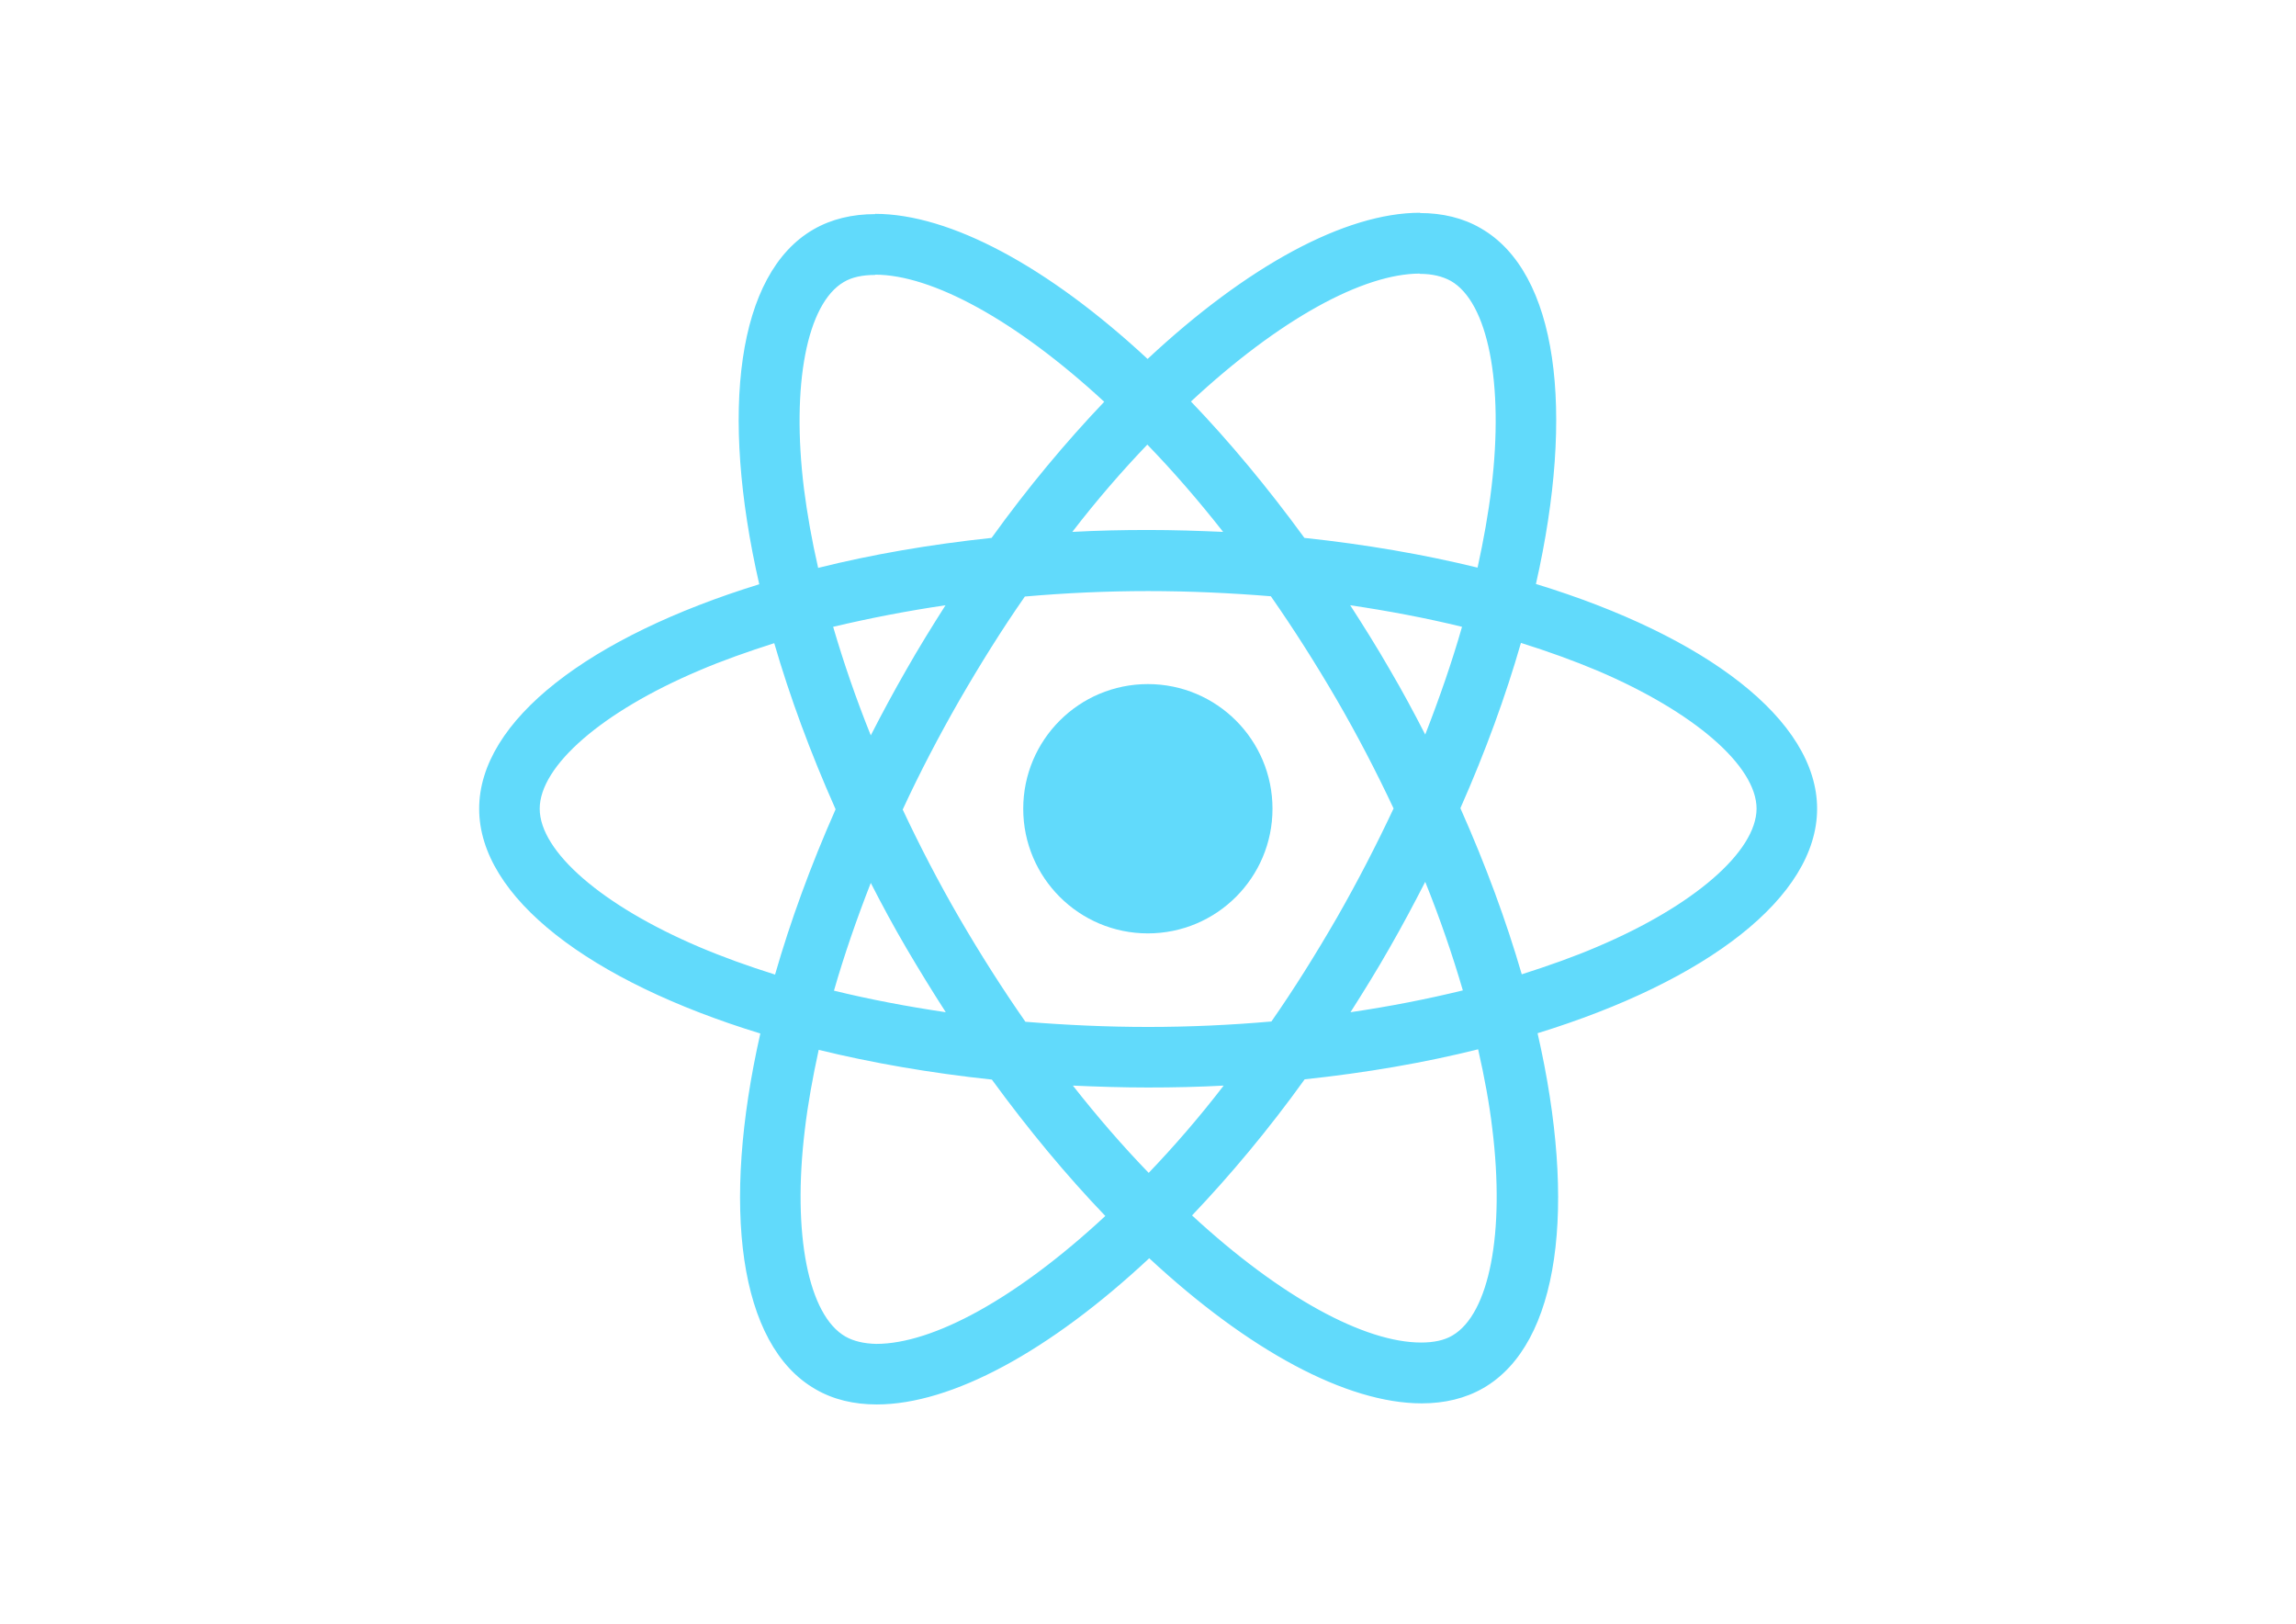
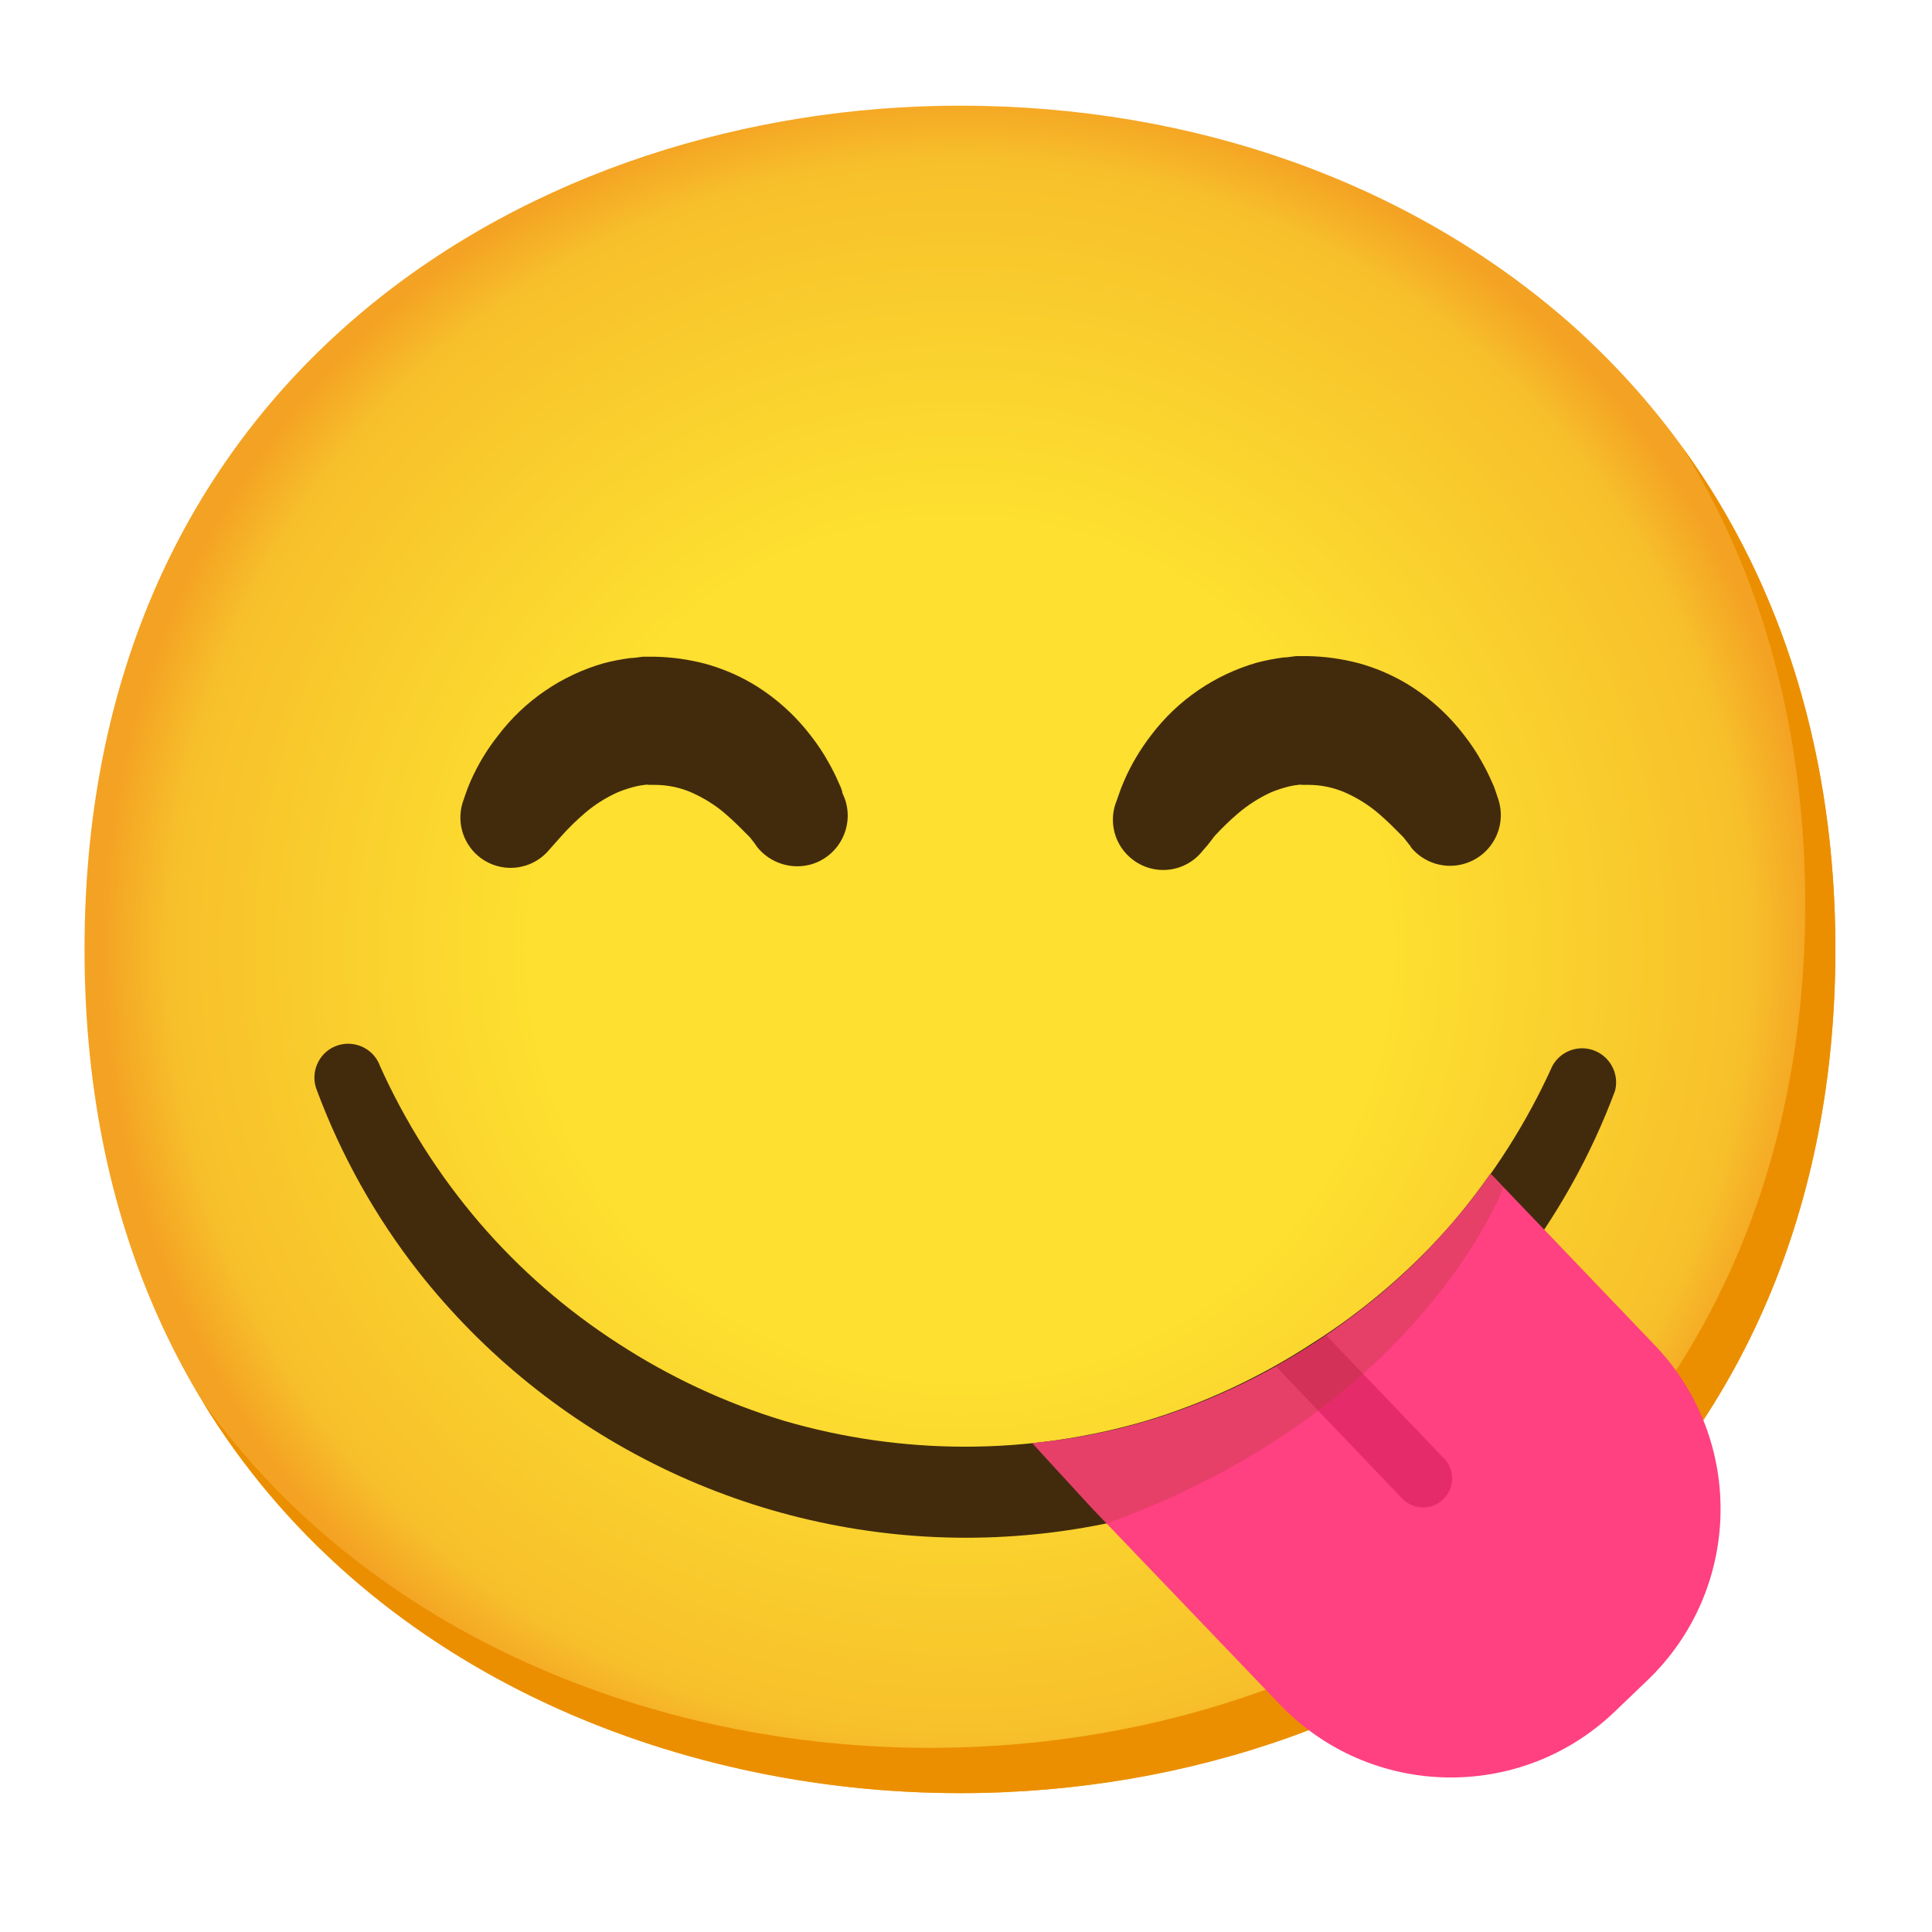
- <svg xmlns="http://www.w3.org/2000/svg" viewBox="0 0 841.9 595.3">
-   <g fill="#61DAFB">
-     <path d="M666.3 296.5c0-32.5-40.7-63.3-103.1-82.4 14.4-63.6 8-114.2-20.2-130.4-6.5-3.8-14.1-5.6-22.4-5.6v22.3c4.6 0 8.3.9 11.4 2.6 13.6 7.8 19.5 37.5 14.9 75.7-1.1 9.4-2.9 19.3-5.1 29.4-19.6-4.8-41-8.5-63.5-10.9-13.5-18.5-27.5-35.3-41.6-50 32.6-30.3 63.2-46.9 84-46.9V78c-27.5 0-63.5 19.6-99.9 53.6-36.4-33.8-72.4-53.2-99.9-53.2v22.3c20.7 0 51.4 16.5 84 46.6-14 14.7-28 31.4-41.3 49.9-22.6 2.4-44 6.1-63.6 11-2.3-10-4-19.7-5.2-29-4.7-38.2 1.1-67.9 14.6-75.8 3-1.8 6.9-2.6 11.5-2.6V78.5c-8.4 0-16 1.8-22.6 5.6-28.1 16.2-34.4 66.7-19.9 130.1-62.2 19.2-102.7 49.9-102.7 82.3 0 32.5 40.7 63.3 103.1 82.4-14.4 63.6-8 114.2 20.2 130.4 6.5 3.8 14.1 5.6 22.5 5.6 27.5 0 63.5-19.6 99.9-53.6 36.4 33.8 72.4 53.2 99.9 53.2 8.4 0 16-1.8 22.6-5.6 28.1-16.2 34.4-66.7 19.9-130.1 62-19.1 102.5-49.9 102.5-82.3zm-130.2-66.7c-3.7 12.9-8.3 26.2-13.5 39.5-4.1-8-8.4-16-13.1-24-4.6-8-9.5-15.8-14.4-23.4 14.2 2.1 27.9 4.7 41 7.9zm-45.8 106.5c-7.8 13.5-15.8 26.3-24.1 38.2-14.9 1.3-30 2-45.2 2-15.1 0-30.2-.7-45-1.9-8.3-11.9-16.4-24.6-24.2-38-7.6-13.1-14.5-26.4-20.8-39.8 6.2-13.4 13.2-26.8 20.7-39.9 7.8-13.5 15.8-26.3 24.1-38.2 14.9-1.3 30-2 45.2-2 15.1 0 30.2.7 45 1.9 8.3 11.9 16.4 24.6 24.2 38 7.6 13.1 14.5 26.4 20.8 39.8-6.3 13.4-13.2 26.8-20.7 39.9zm32.3-13c5.4 13.4 10 26.8 13.8 39.8-13.1 3.2-26.9 5.9-41.2 8 4.9-7.7 9.8-15.6 14.4-23.7 4.6-8 8.9-16.1 13-24.1zM421.2 430c-9.3-9.6-18.6-20.3-27.8-32 9 .4 18.2.7 27.5.7 9.4 0 18.7-.2 27.8-.7-9 11.7-18.3 22.4-27.5 32zm-74.4-58.9c-14.2-2.1-27.9-4.7-41-7.9 3.7-12.9 8.3-26.2 13.5-39.5 4.1 8 8.4 16 13.1 24 4.7 8 9.5 15.8 14.4 23.4zM420.7 163c9.3 9.6 18.6 20.3 27.8 32-9-.4-18.2-.7-27.5-.7-9.4 0-18.7.2-27.8.7 9-11.7 18.3-22.4 27.5-32zm-74 58.9c-4.9 7.7-9.8 15.6-14.4 23.7-4.6 8-8.9 16-13 24-5.4-13.4-10-26.8-13.8-39.8 13.1-3.1 26.9-5.8 41.2-7.9zm-90.5 125.2c-35.4-15.1-58.3-34.9-58.3-50.6 0-15.7 22.9-35.6 58.3-50.6 8.6-3.7 18-7 27.7-10.1 5.7 19.6 13.2 40 22.5 60.9-9.2 20.8-16.6 41.1-22.2 60.6-9.9-3.1-19.3-6.5-28-10.2zM310 490c-13.6-7.8-19.5-37.5-14.9-75.7 1.1-9.4 2.9-19.3 5.1-29.4 19.6 4.8 41 8.5 63.5 10.9 13.5 18.5 27.5 35.3 41.6 50-32.6 30.3-63.2 46.9-84 46.9-4.5-.1-8.3-1-11.3-2.7zm237.2-76.2c4.7 38.2-1.1 67.9-14.6 75.8-3 1.8-6.9 2.6-11.5 2.6-20.7 0-51.4-16.5-84-46.6 14-14.7 28-31.4 41.3-49.9 22.6-2.4 44-6.1 63.6-11 2.3 10.1 4.1 19.8 5.2 29.1zm38.5-66.7c-8.6 3.7-18 7-27.7 10.1-5.7-19.6-13.2-40-22.5-60.9 9.2-20.8 16.6-41.1 22.2-60.6 9.9 3.1 19.3 6.5 28.1 10.2 35.4 15.1 58.3 34.9 58.3 50.6-.1 15.7-23 35.6-58.4 50.6zM320.8 78.4z" />
-     <circle cx="420.9" cy="296.5" r="45.7" />
-     <path d="M520.5 78.1z" />
-   </g>
+ <svg xmlns="http://www.w3.org/2000/svg" width="128" height="128" viewBox="0 0 128 128" fill="none">
+   <path d="M63.6 118.8C35.7 118.8 5.6 101.3 5.6 62.9C5.6 24.5 35.7 7 63.6 7C79.1 7 93.4 12.1 104 21.4C115.5 31.6 121.6 46 121.6 62.9C121.6 79.8 115.5 94.1 104 104.3C93.4 113.6 79 118.8 63.6 118.8Z" fill="url(#paint0_radial)" />
+   <path d="M25.15 70.57C26.84 74.34 29.07 77.86 31.76 81C34.42 84.1 37.51 86.79 40.94 89C44.35 91.22 48.05 92.95 51.94 94.13C59.776 96.42 68.104 96.42 75.94 94.13C79.83 92.95 83.53 91.22 86.94 89C90.41 86.8 93.55 84.1 96.24 81C98.93 77.87 101.15 74.38 102.85 70.62C103.45 69.53 104.81 69.13 105.9 69.73C106.8 70.23 107.26 71.27 107 72.27C105.389 76.591 103.122 80.638 100.28 84.27C95.958 89.758 90.448 94.194 84.164 97.244C77.879 100.294 70.985 101.879 64 101.88C57.013 101.878 50.118 100.29 43.833 97.236C37.549 94.182 32.039 89.742 27.72 84.25C24.878 80.618 22.611 76.571 21 72.25C20.53 71.11 21.07 69.79 22.21 69.32C23.35 68.85 24.67 69.39 25.14 70.53L25.15 70.57V70.57Z" fill="#422B0D" />
+   <path d="M111.49 29.67C116.82 38.27 119.6 48.51 119.6 59.9C119.6 76.8 113.5 91.1 102 101.3C91.4 110.6 77 115.8 61.6 115.8C43.54 115.8 24.6 108.45 13.42 92.86C24.18 110.52 44.42 118.8 63.6 118.8C79 118.8 93.4 113.6 104 104.3C115.5 94.1 121.6 79.8 121.6 62.9C121.6 50.16 118.13 38.84 111.49 29.67V29.67Z" fill="#EB8F00" />
+   <path d="M50.15 56.1L50 55.88L49.79 55.61C49.71 55.5 49.63 55.41 49.53 55.32L48.91 54.7C48.66 54.45 48.36 54.18 48.05 53.91C47.39 53.34 46.65 52.88 45.85 52.52C45.07 52.17 44.22 52 43.37 52H43C42.904 51.98 42.806 51.98 42.71 52C42.53 52.02 42.35 52.05 42.17 52.09C41.75 52.19 41.35 52.32 40.95 52.48C40.15 52.84 39.41 53.3 38.75 53.87C38.21 54.33 37.71 54.82 37.24 55.34L36.67 55.98L36.37 56.32C35.8 56.993 34.985 57.413 34.106 57.486C33.226 57.559 32.354 57.28 31.68 56.71C31.157 56.266 30.783 55.672 30.61 55.008C30.436 54.344 30.471 53.643 30.71 53L30.82 52.68C30.92 52.37 31.04 52.07 31.17 51.77C31.65 50.68 32.26 49.66 33 48.73C34.75 46.42 37.21 44.74 40 43.94C40.57 43.79 41.15 43.68 41.74 43.6C42.04 43.6 42.48 43.51 42.61 43.51H43.37C44.51 43.53 45.64 43.69 46.74 43.98C47.79 44.27 48.8 44.69 49.74 45.23C51.29 46.13 52.65 47.34 53.74 48.77C54.16 49.31 54.54 49.87 54.87 50.47C55.14 50.94 55.38 51.42 55.59 51.91C55.67 52.07 55.74 52.24 55.79 52.41C55.79 52.54 55.87 52.65 55.9 52.74L56 53C56.57 54.77 55.6 56.67 53.83 57.24C52.49 57.66 51.02 57.2 50.15 56.1V56.1Z" fill="#422B0D" />
+   <path d="M93.48 56.1L93.3 55.88L93.09 55.61C93.01 55.5 92.93 55.41 92.83 55.32L92.21 54.7C91.96 54.45 91.66 54.18 91.35 53.91C90.69 53.34 89.95 52.88 89.15 52.52C88.38 52.18 87.54 52 86.7 52H86.29C86.194 51.98 86.096 51.98 86 52C85.82 52.02 85.64 52.05 85.46 52.09C85.04 52.19 84.64 52.32 84.24 52.48C83.43 52.85 82.67 53.33 82 53.91C81.46 54.37 80.96 54.86 80.48 55.38L80 56L79.7 56.34C79.434 56.687 79.101 56.978 78.722 57.196C78.343 57.415 77.924 57.556 77.49 57.611C77.056 57.667 76.615 57.637 76.193 57.521C75.771 57.406 75.376 57.209 75.03 56.94C74.445 56.491 74.026 55.86 73.839 55.147C73.653 54.433 73.709 53.678 74 53L74.11 52.68C74.21 52.37 74.33 52.07 74.46 51.77C74.93 50.67 75.55 49.64 76.28 48.69C78.03 46.38 80.49 44.7 83.28 43.9C83.85 43.75 84.43 43.64 85.02 43.56C85.32 43.56 85.75 43.47 85.89 43.47H86.65C87.79 43.49 88.92 43.65 90.02 43.94C91.07 44.23 92.08 44.65 93.02 45.19C94.57 46.09 95.93 47.3 97.02 48.73C97.44 49.27 97.82 49.83 98.15 50.43C98.42 50.9 98.66 51.38 98.87 51.87C98.95 52.03 99.02 52.2 99.07 52.37L99.18 52.7L99.27 52.97C99.84 54.74 98.87 56.63 97.1 57.2C95.77 57.63 94.32 57.19 93.45 56.1H93.48V56.1Z" fill="#422B0D" />
+   <path d="M86.67 89.27C85.84 89.79 85 90.27 84.14 90.75C85.14 90.21 86.14 89.64 87.06 89.03L86.67 89.27Z" fill="#FF4081" />
+   <path d="M74 94.68C74.67 94.52 75.34 94.35 76 94.15C75.36 94.36 74.69 94.51 74 94.68Z" fill="#FF4081" />
+   <path d="M76 94.16C76.93 93.89 77.83 93.58 78.73 93.24C77.85 93.58 77 93.89 76 94.16Z" fill="#FF4081" />
+   <path d="M92.21 85.1C91.6 85.64 90.97 86.16 90.32 86.65C90 86.91 89.67 87.15 89.32 87.4C88.57 87.97 87.81 88.52 87.03 89.03C88.03 88.4 88.93 87.72 89.85 87.03C90.77 86.34 91.46 85.77 92.21 85.1V85.1Z" fill="#FF4081" />
+   <path opacity="0.3" d="M94.16 83.21C94.09 83.28 94.03 83.35 93.96 83.41C93.4 84 92.81 84.56 92.21 85.1C92.84 84.54 93.45 83.96 94.03 83.35L94.16 83.21V83.21Z" fill="#AB3F2E" />
+   <path d="M68.35 95.64L72.06 99.58L72.42 99.95L68.35 95.64Z" fill="#FF4081" />
+   <path opacity="0.3" d="M72.42 99.95L73.31 100.91L73.32 100.9V100.89L72.42 99.95Z" fill="#AB3F2E" />
+   <path d="M109.62 89.11L102.62 81.79L102.34 81.5L99.66 78.7L98.87 77.87L98.77 77.77C97.98 78.89 97.14 79.97 96.24 81C93.58 84.1 90.49 86.79 87.06 89C83.654 91.22 79.95 92.948 76.06 94.13C73.56 94.87 70.99 95.36 68.39 95.61L72.42 100L73.32 100.94L74.04 101.69L74.45 102.12L84.79 112.92C90.78 119.18 100.71 119.4 106.97 113.41L109.13 111.34C115.4 105.35 115.64 95.42 109.65 89.14L109.62 89.11V89.11Z" fill="#FF4081" />
+   <path d="M95.67 96.63L87.86 88.46C87.59 88.65 87.33 88.85 87.06 89.03C86.23 89.56 85.39 90.03 84.54 90.54L92.9 99.28C93.25 99.65 93.73 99.86 94.24 99.87C94.75 99.89 95.24 99.7 95.61 99.34C96.37 98.62 96.41 97.42 95.69 96.65L95.67 96.63V96.63Z" fill="#E62B6B" />
+   <path opacity="0.3" d="M99.61 78.66L98.82 77.83L98.72 77.73C97.95 78.86 97.12 79.95 96.24 81C93.58 84.1 90.49 86.79 87.06 89C83.654 91.221 79.95 92.948 76.06 94.13C73.56 94.87 70.99 95.36 68.39 95.61L72.42 100L73.32 100.94C91.93 94.19 98.38 81.71 99.61 78.66V78.66Z" fill="#AB3F2E" />
+   <defs>
+     <radialGradient id="paint0_radial" cx="0" cy="0" r="1" gradientUnits="userSpaceOnUse" gradientTransform="translate(63.6 62.9) scale(56.96)">
+       <stop offset="0.5" stop-color="#FDE030" />
+       <stop offset="0.92" stop-color="#F7C02B" />
+       <stop offset="1" stop-color="#F4A223" />
+     </radialGradient>
+   </defs>
</svg>
